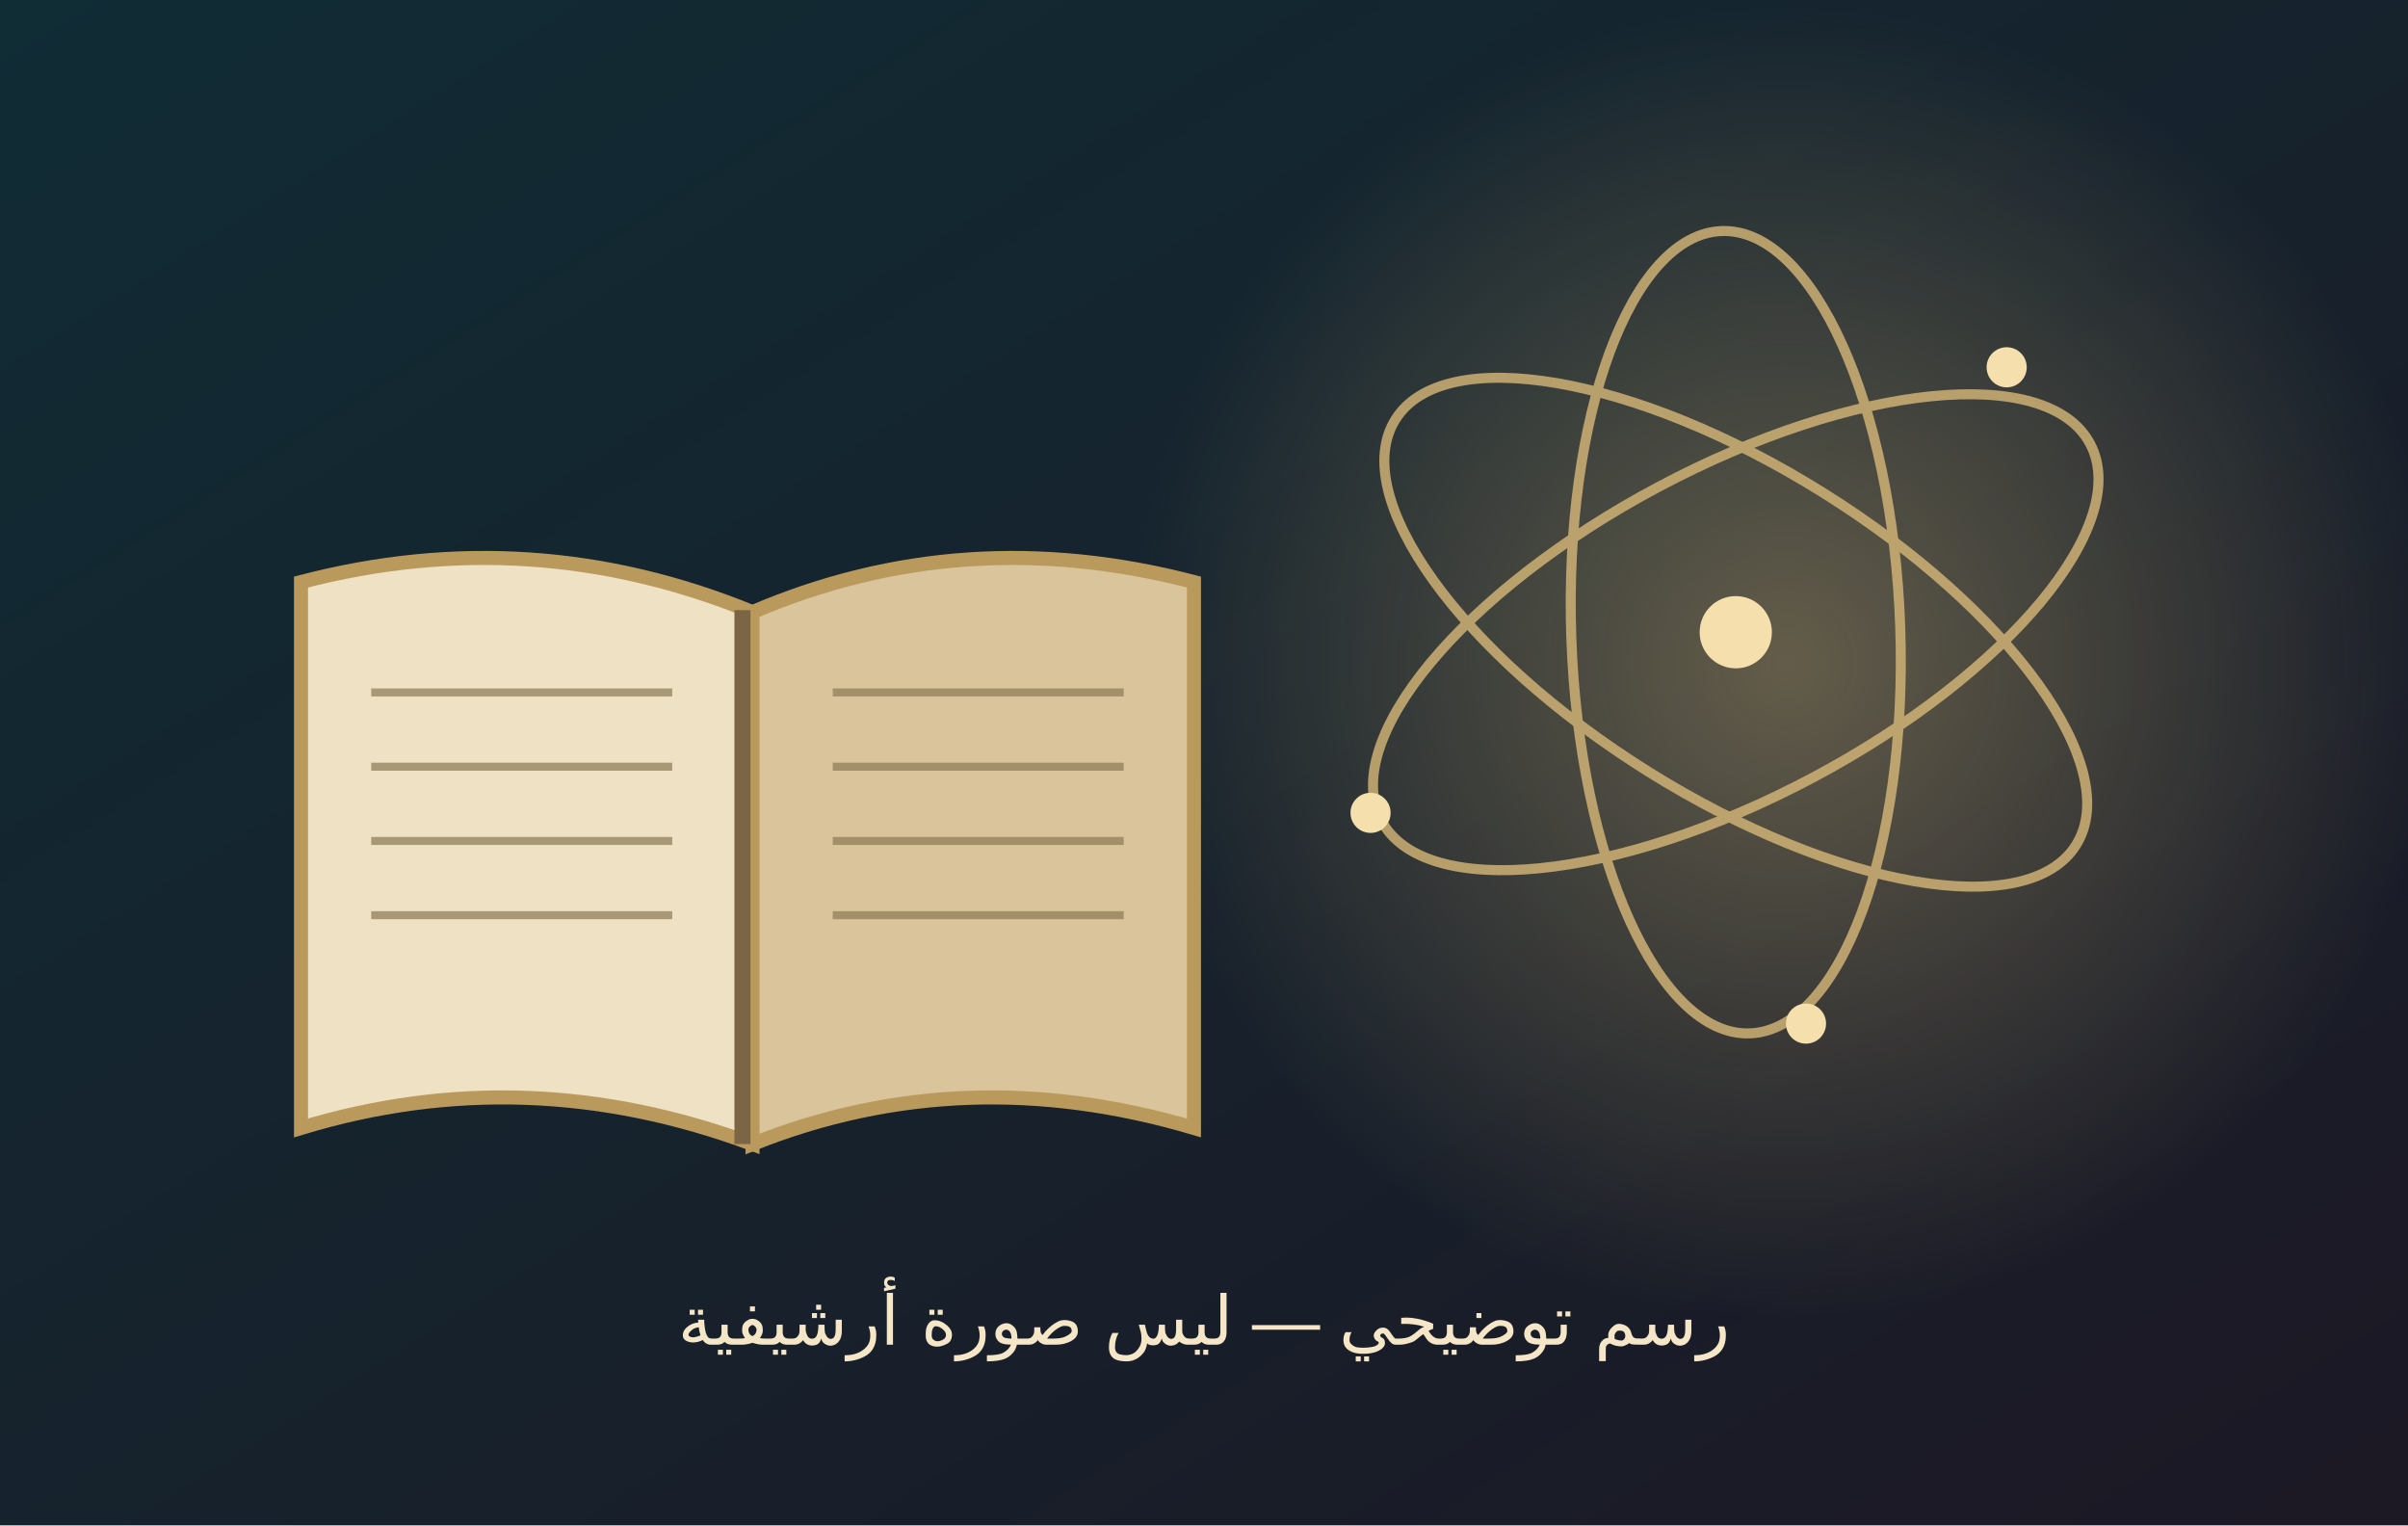
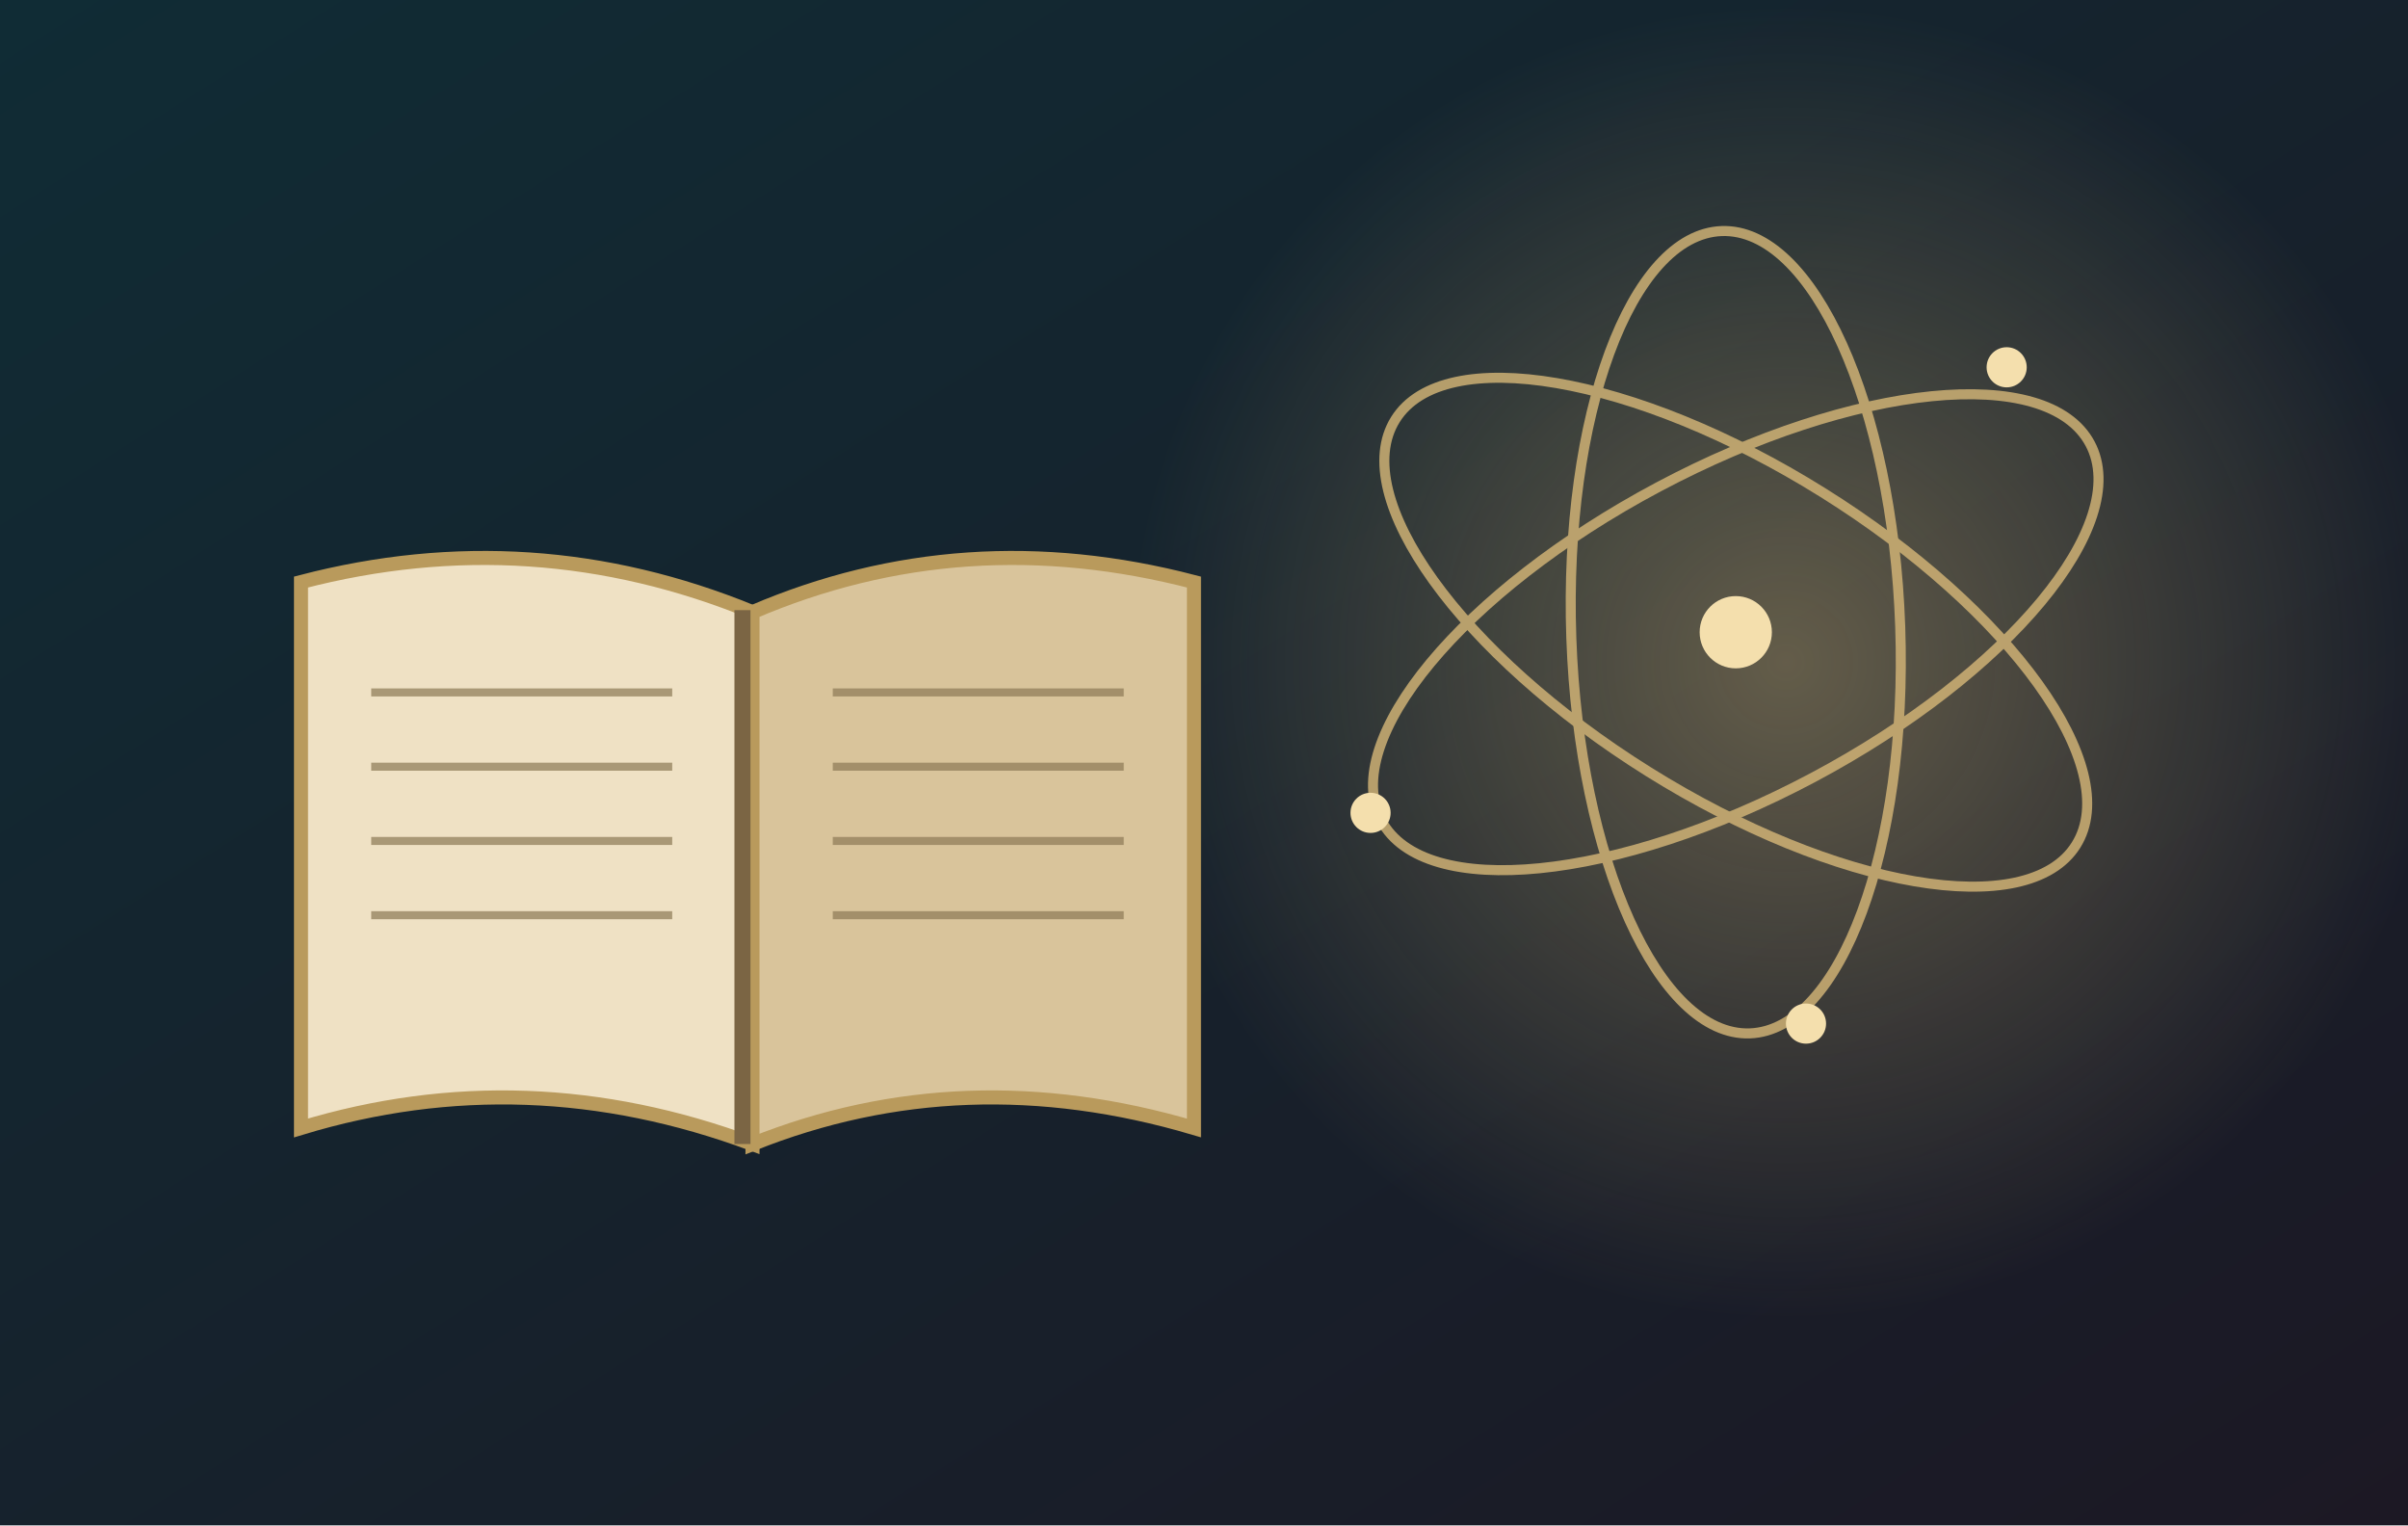
- <svg xmlns="http://www.w3.org/2000/svg" viewBox="0 0 1200 760" role="img" aria-labelledby="t d">
+ <svg xmlns="http://www.w3.org/2000/svg" viewBox="0 0 1200 760" aria-hidden="true">
  <defs>
    <linearGradient id="bg" x1="0" y1="0" x2="1" y2="1">
      <stop stop-color="#102c35" />
      <stop offset="1" stop-color="#1c1824" />
    </linearGradient>
    <radialGradient id="glow">
      <stop stop-color="#d7b878" stop-opacity=".4" />
      <stop offset="1" stop-color="#d7b878" stop-opacity="0" />
    </radialGradient>
  </defs>
  <rect width="1200" height="760" fill="url(#bg)" />
  <circle cx="890" cy="330" r="330" fill="url(#glow)" />
  <g fill="none" stroke="#d7b878" stroke-width="5" opacity=".8">
    <ellipse cx="865" cy="315" rx="200" ry="82" transform="rotate(-28 865 315)" />
    <ellipse cx="865" cy="315" rx="200" ry="82" transform="rotate(32 865 315)" />
    <ellipse cx="865" cy="315" rx="200" ry="82" transform="rotate(88 865 315)" />
  </g>
  <circle cx="865" cy="315" r="18" fill="#f4dfad" />
  <g fill="#f4dfad">
    <circle cx="683" cy="405" r="10" />
    <circle cx="1000" cy="183" r="10" />
    <circle cx="900" cy="510" r="10" />
  </g>
  <g transform="translate(150 270)">
    <path d="M0 20 Q115 -10 225 35 L225 300 Q112 258 0 292Z" fill="#efe1c4" stroke="#b99a5c" stroke-width="7" />
    <path d="M225 35 Q330 -10 445 20 L445 292 Q330 258 225 300Z" fill="#d9c49b" stroke="#b99a5c" stroke-width="7" />
    <g stroke="#8c7955" stroke-width="4" opacity=".7">
      <path d="M35 75H185 M35 112H185 M35 149H185 M35 186H185 M265 75H410 M265 112H410 M265 149H410 M265 186H410" />
    </g>
    <path d="M220 34V300" stroke="#7b6544" stroke-width="8" />
  </g>
-   <text x="600" y="670" fill="#f5e6c7" font-family="Cairo,Arial,sans-serif" font-size="34" text-anchor="middle">رسم توضيحي — ليس صورة أرشيفية</text>
</svg>
